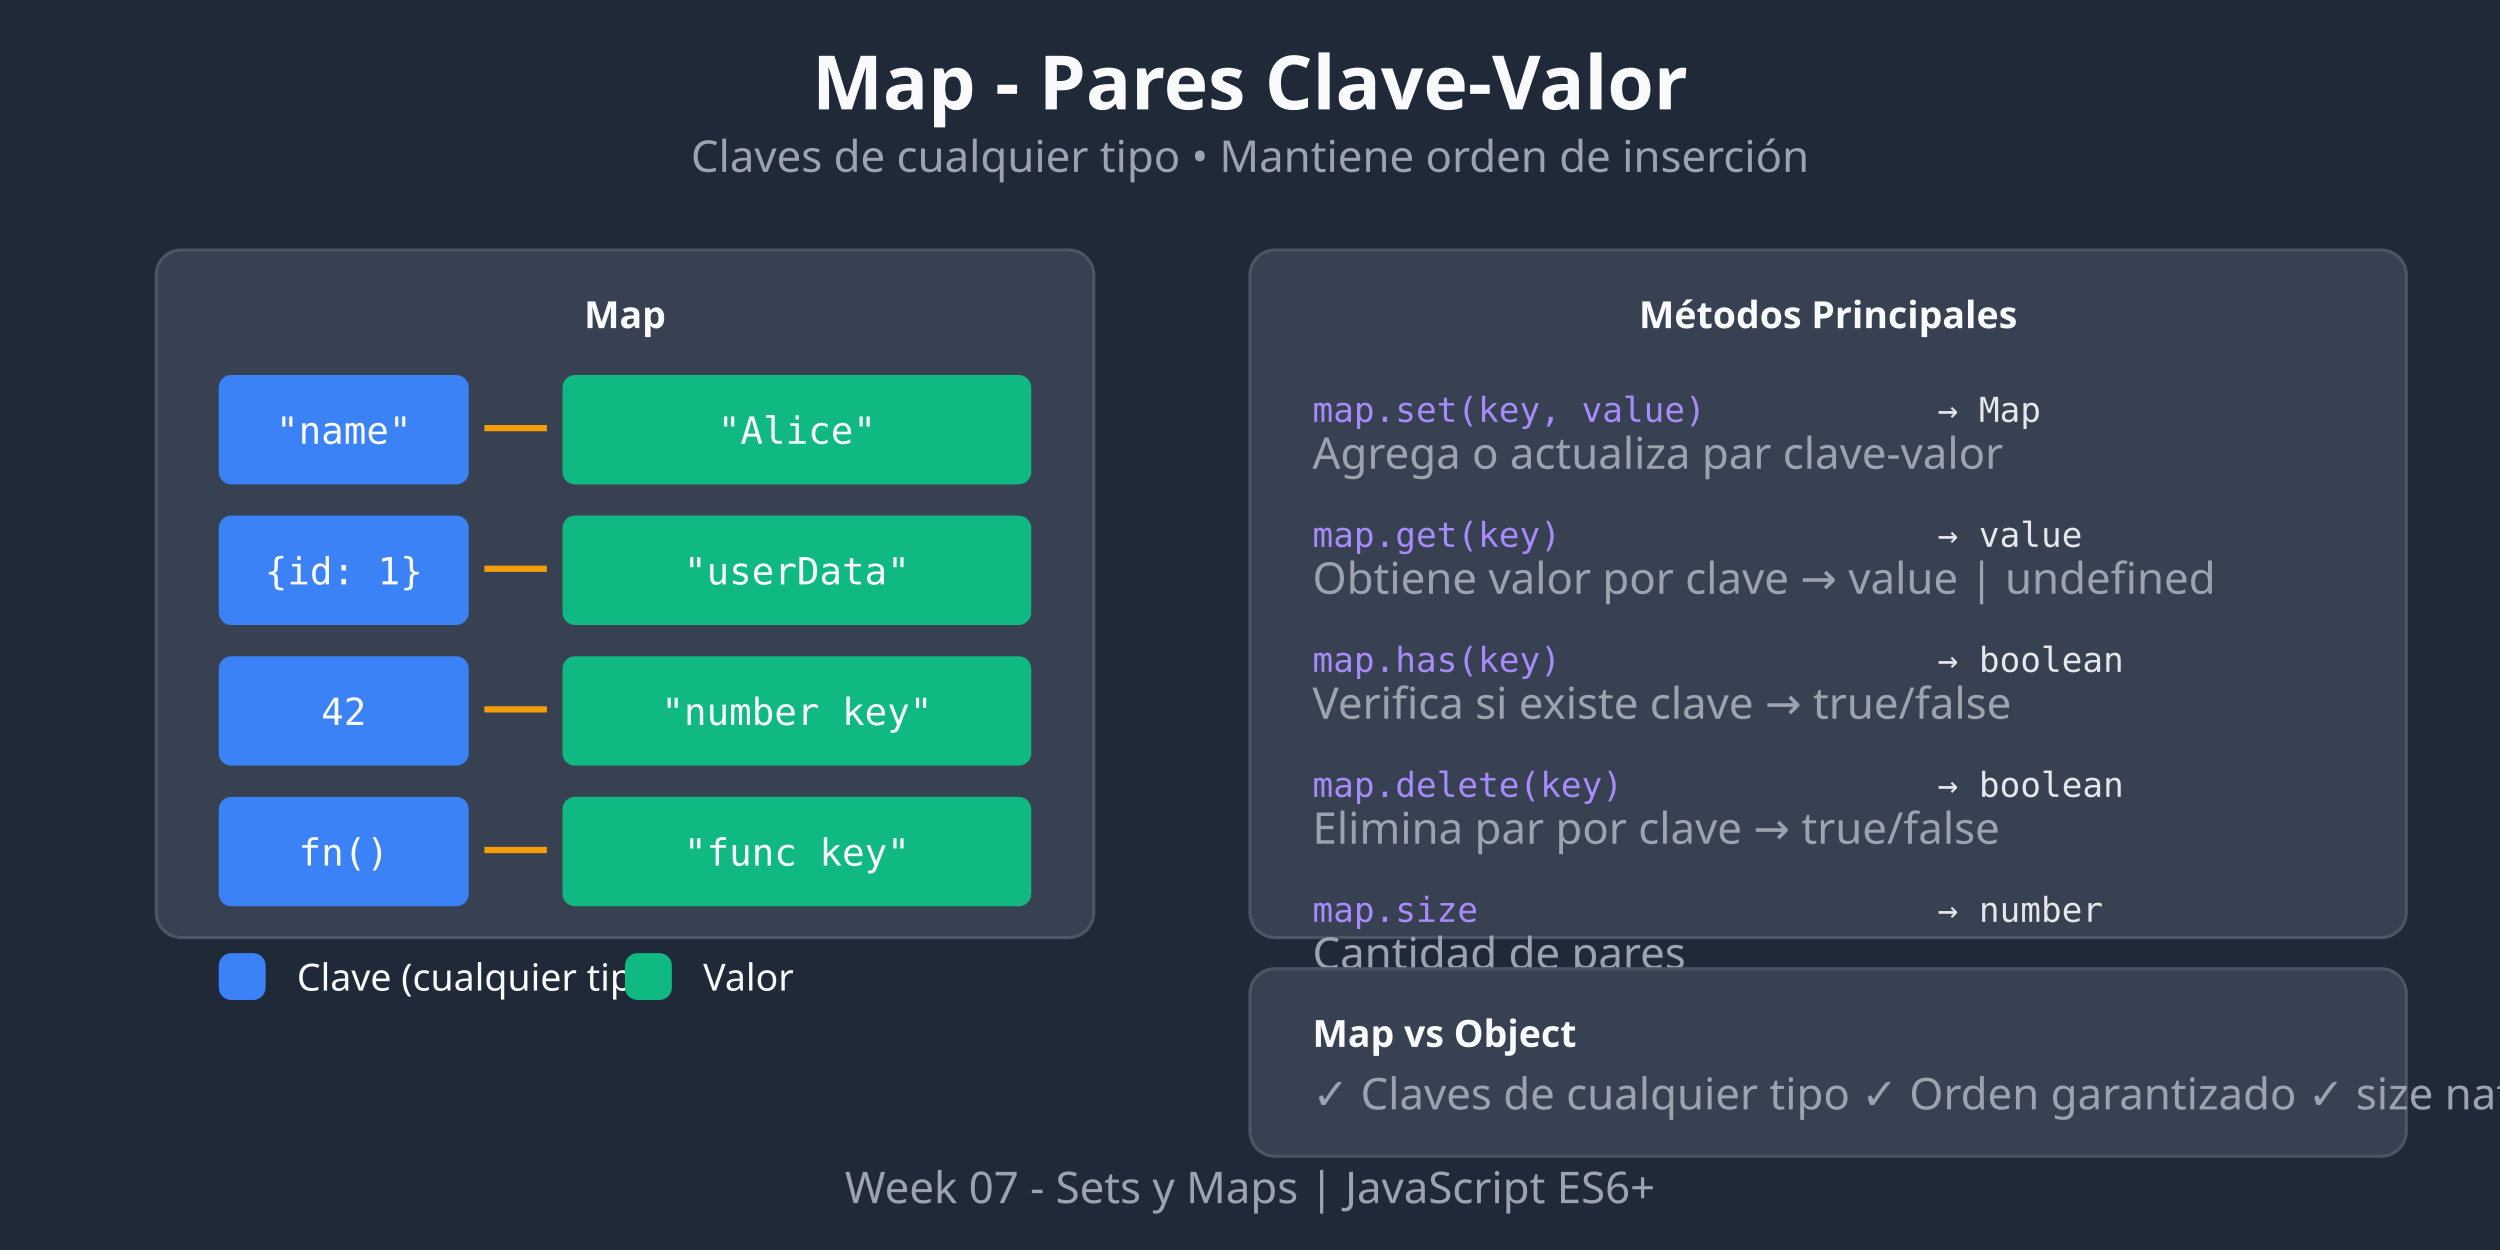
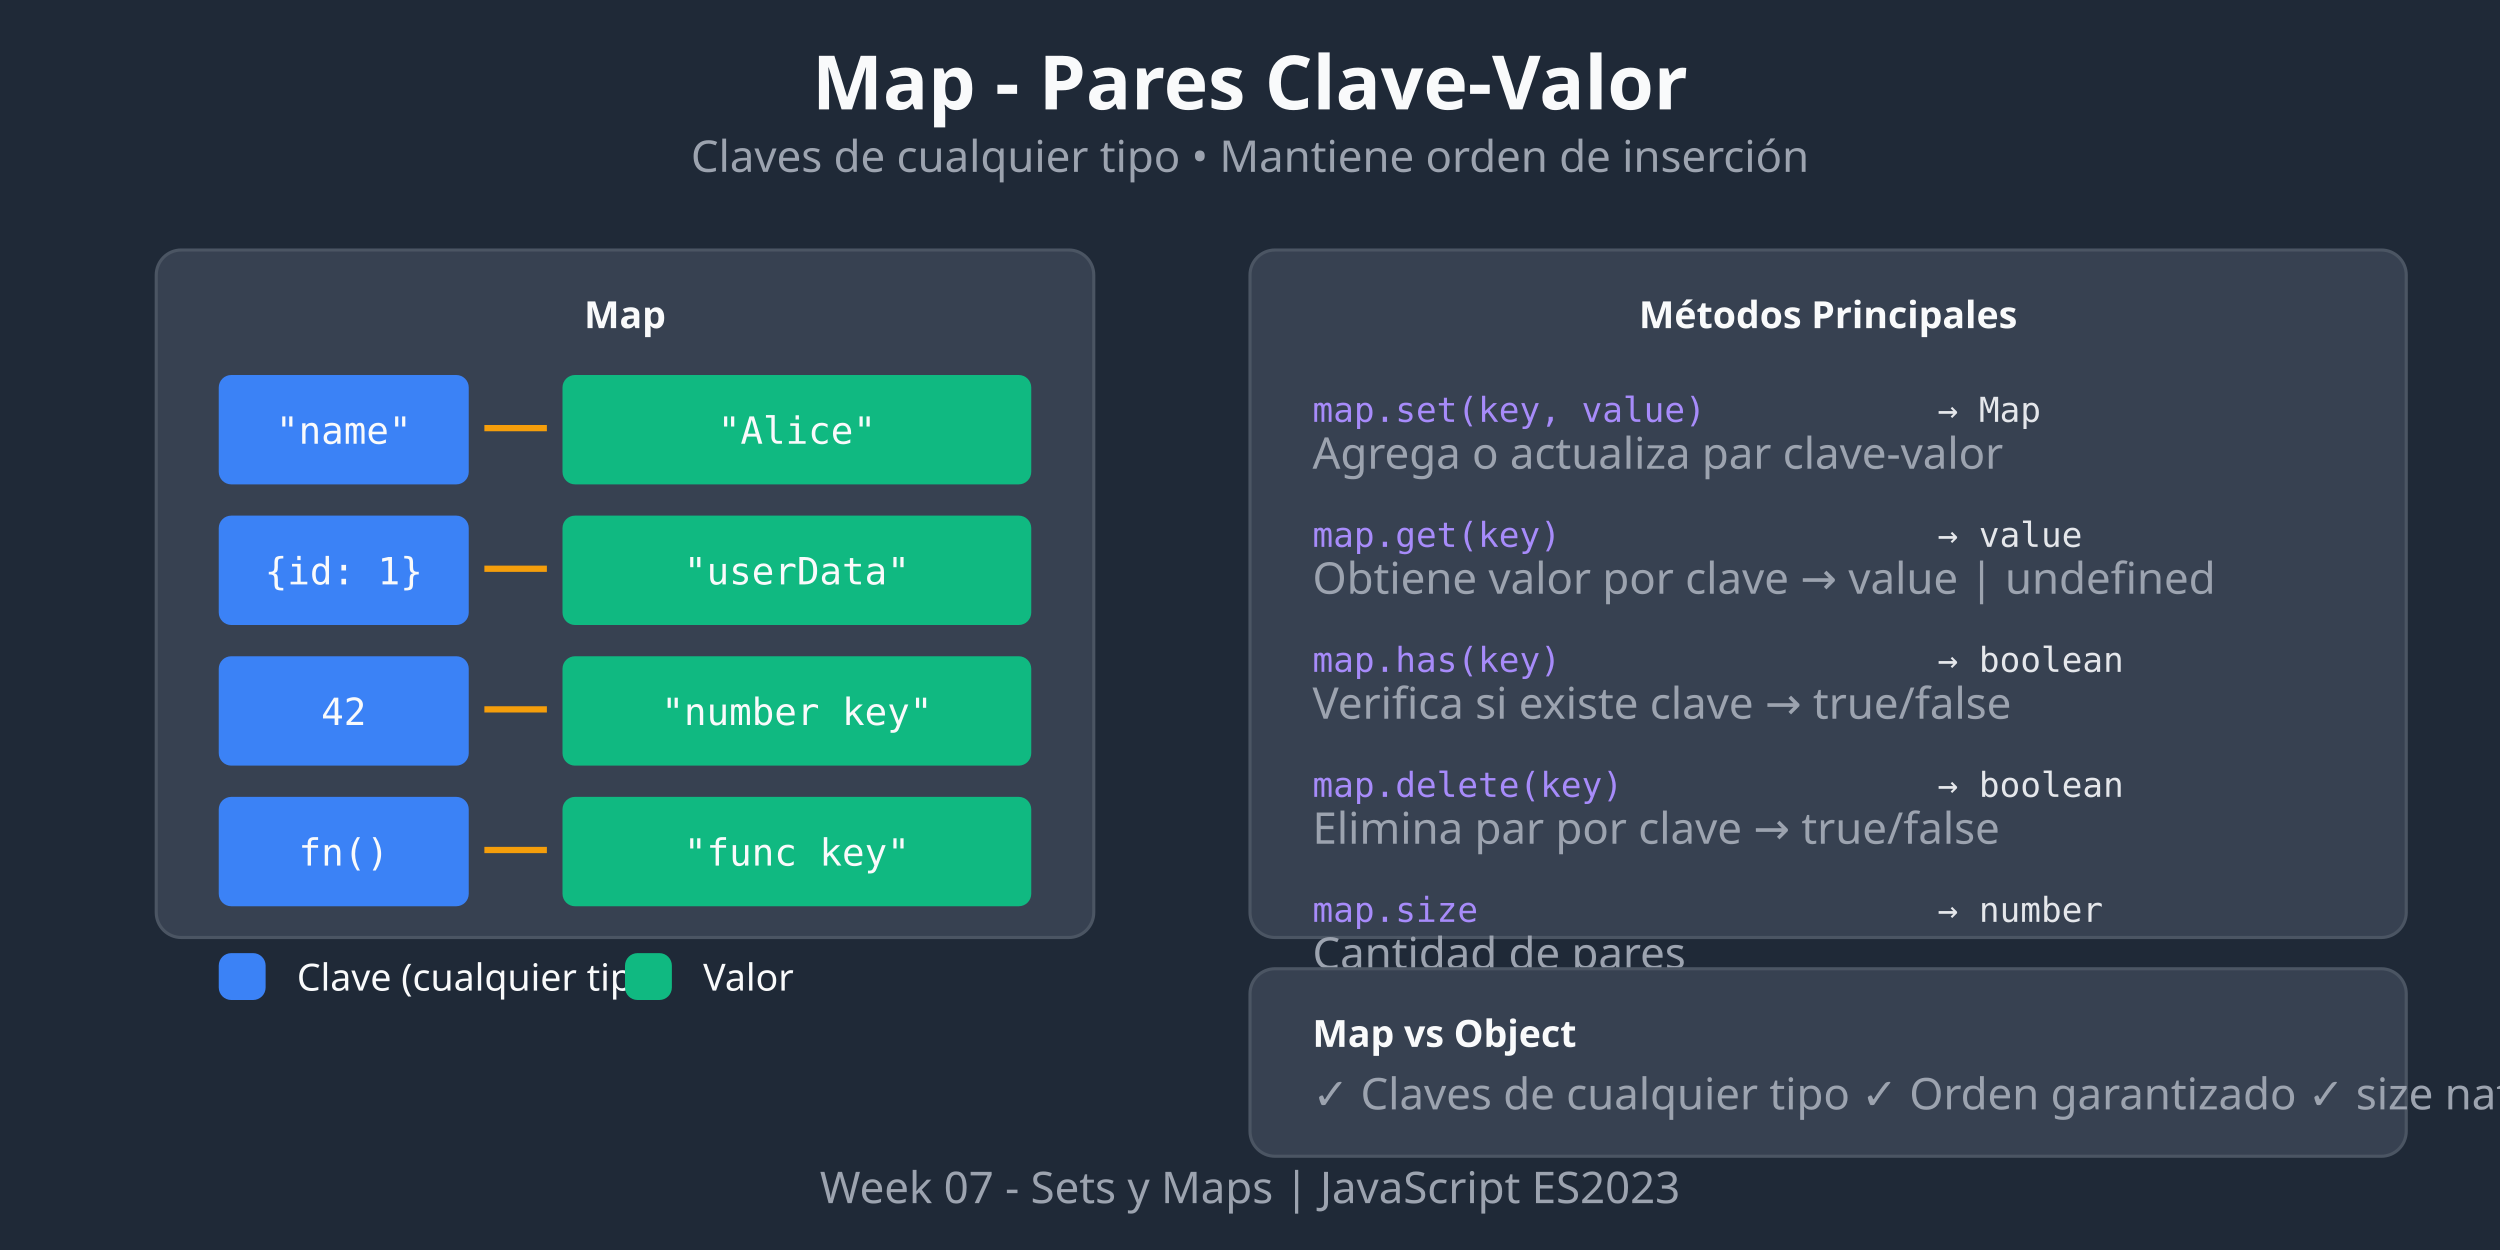
<svg xmlns="http://www.w3.org/2000/svg" viewBox="0 0 800 400">
  <defs>
    <style>
      .bg { fill: #1f2937; }
      .title { fill: #f9fafb; font-family: system-ui, sans-serif; font-size: 24px; font-weight: bold; }
      .subtitle { fill: #9ca3af; font-family: system-ui, sans-serif; font-size: 14px; }
      .label { fill: #f9fafb; font-family: system-ui, sans-serif; font-size: 12px; }
      .box { fill: #374151; stroke: #4b5563; stroke-width: 1; rx: 8; }
      .key-box { fill: #3b82f6; rx: 4; }
      .value-box { fill: #10b981; rx: 4; }
      .arrow { stroke: #f59e0b; stroke-width: 2; fill: none; }
      .arrow-head { fill: #f59e0b; }
      .code { fill: #e5e7eb; font-family: 'Consolas', monospace; font-size: 11px; }
      .key-text { fill: #f9fafb; font-family: 'Consolas', monospace; font-size: 12px; text-anchor: middle; }
      .value-text { fill: #f9fafb; font-family: 'Consolas', monospace; font-size: 12px; text-anchor: middle; }
      .method { fill: #a78bfa; font-family: 'Consolas', monospace; font-size: 11px; }
    </style>
  </defs>
  <rect class="bg" width="800" height="400" />
  <text class="title" x="400" y="35" text-anchor="middle">Map - Pares Clave-Valor</text>
  <text class="subtitle" x="400" y="55" text-anchor="middle">Claves de cualquier tipo • Mantiene orden de inserción</text>
  <rect class="box" x="50" y="80" width="300" height="220" />
  <text class="label" x="200" y="105" text-anchor="middle" font-weight="bold">Map</text>
  <rect class="key-box" x="70" y="120" width="80" height="35" />
  <text class="key-text" x="110" y="142">"name"</text>
  <path class="arrow" d="M 155 137 L 175 137" />
  <rect class="value-box" x="180" y="120" width="150" height="35" />
  <text class="value-text" x="255" y="142">"Alice"</text>
  <rect class="key-box" x="70" y="165" width="80" height="35" />
  <text class="key-text" x="110" y="187">{id: 1}</text>
  <path class="arrow" d="M 155 182 L 175 182" />
  <rect class="value-box" x="180" y="165" width="150" height="35" />
  <text class="value-text" x="255" y="187">"userData"</text>
  <rect class="key-box" x="70" y="210" width="80" height="35" />
  <text class="key-text" x="110" y="232">42</text>
  <path class="arrow" d="M 155 227 L 175 227" />
  <rect class="value-box" x="180" y="210" width="150" height="35" />
  <text class="value-text" x="255" y="232">"number key"</text>
  <rect class="key-box" x="70" y="255" width="80" height="35" />
  <text class="key-text" x="110" y="277">fn()</text>
  <path class="arrow" d="M 155 272 L 175 272" />
  <rect class="value-box" x="180" y="255" width="150" height="35" />
  <text class="value-text" x="255" y="277">"func key"</text>
  <rect class="key-box" x="70" y="305" width="15" height="15" />
  <text class="label" x="95" y="317">Clave (cualquier tipo)</text>
  <rect class="value-box" x="200" y="305" width="15" height="15" />
  <text class="label" x="225" y="317">Valor</text>
  <rect class="box" x="400" y="80" width="370" height="220" />
  <text class="label" x="585" y="105" text-anchor="middle" font-weight="bold">Métodos Principales</text>
  <text class="method" x="420" y="135">map.set(key, value)</text>
  <text class="subtitle" x="420" y="150" font-size="10">Agrega o actualiza par clave-valor</text>
  <text class="method" x="420" y="175">map.get(key)</text>
  <text class="subtitle" x="420" y="190" font-size="10">Obtiene valor por clave → value | undefined</text>
  <text class="method" x="420" y="215">map.has(key)</text>
  <text class="subtitle" x="420" y="230" font-size="10">Verifica si existe clave → true/false</text>
  <text class="method" x="420" y="255">map.delete(key)</text>
  <text class="subtitle" x="420" y="270" font-size="10">Elimina par por clave → true/false</text>
  <text class="method" x="420" y="295">map.size</text>
  <text class="subtitle" x="420" y="310" font-size="10">Cantidad de pares</text>
  <text class="code" x="620" y="135" fill="#10b981">→ Map</text>
  <text class="code" x="620" y="175" fill="#10b981">→ value</text>
  <text class="code" x="620" y="215" fill="#10b981">→ boolean</text>
  <text class="code" x="620" y="255" fill="#10b981">→ boolean</text>
  <text class="code" x="620" y="295" fill="#10b981">→ number</text>
  <rect class="box" x="400" y="310" width="370" height="60" />
  <text class="label" x="420" y="335" font-weight="bold">Map vs Object</text>
  <text class="subtitle" x="420" y="355" font-size="10">✓ Claves de cualquier tipo  ✓ Orden garantizado  ✓ size nativo  ✓ Iterable</text>
-   <text class="subtitle" x="400" y="385" text-anchor="middle">Week 07 - Sets y Maps | JavaScript ES6+</text>
+   <text class="subtitle" x="400" y="385" text-anchor="middle">Week 07 - Sets y Maps | JavaScript ES2023</text>
</svg>
